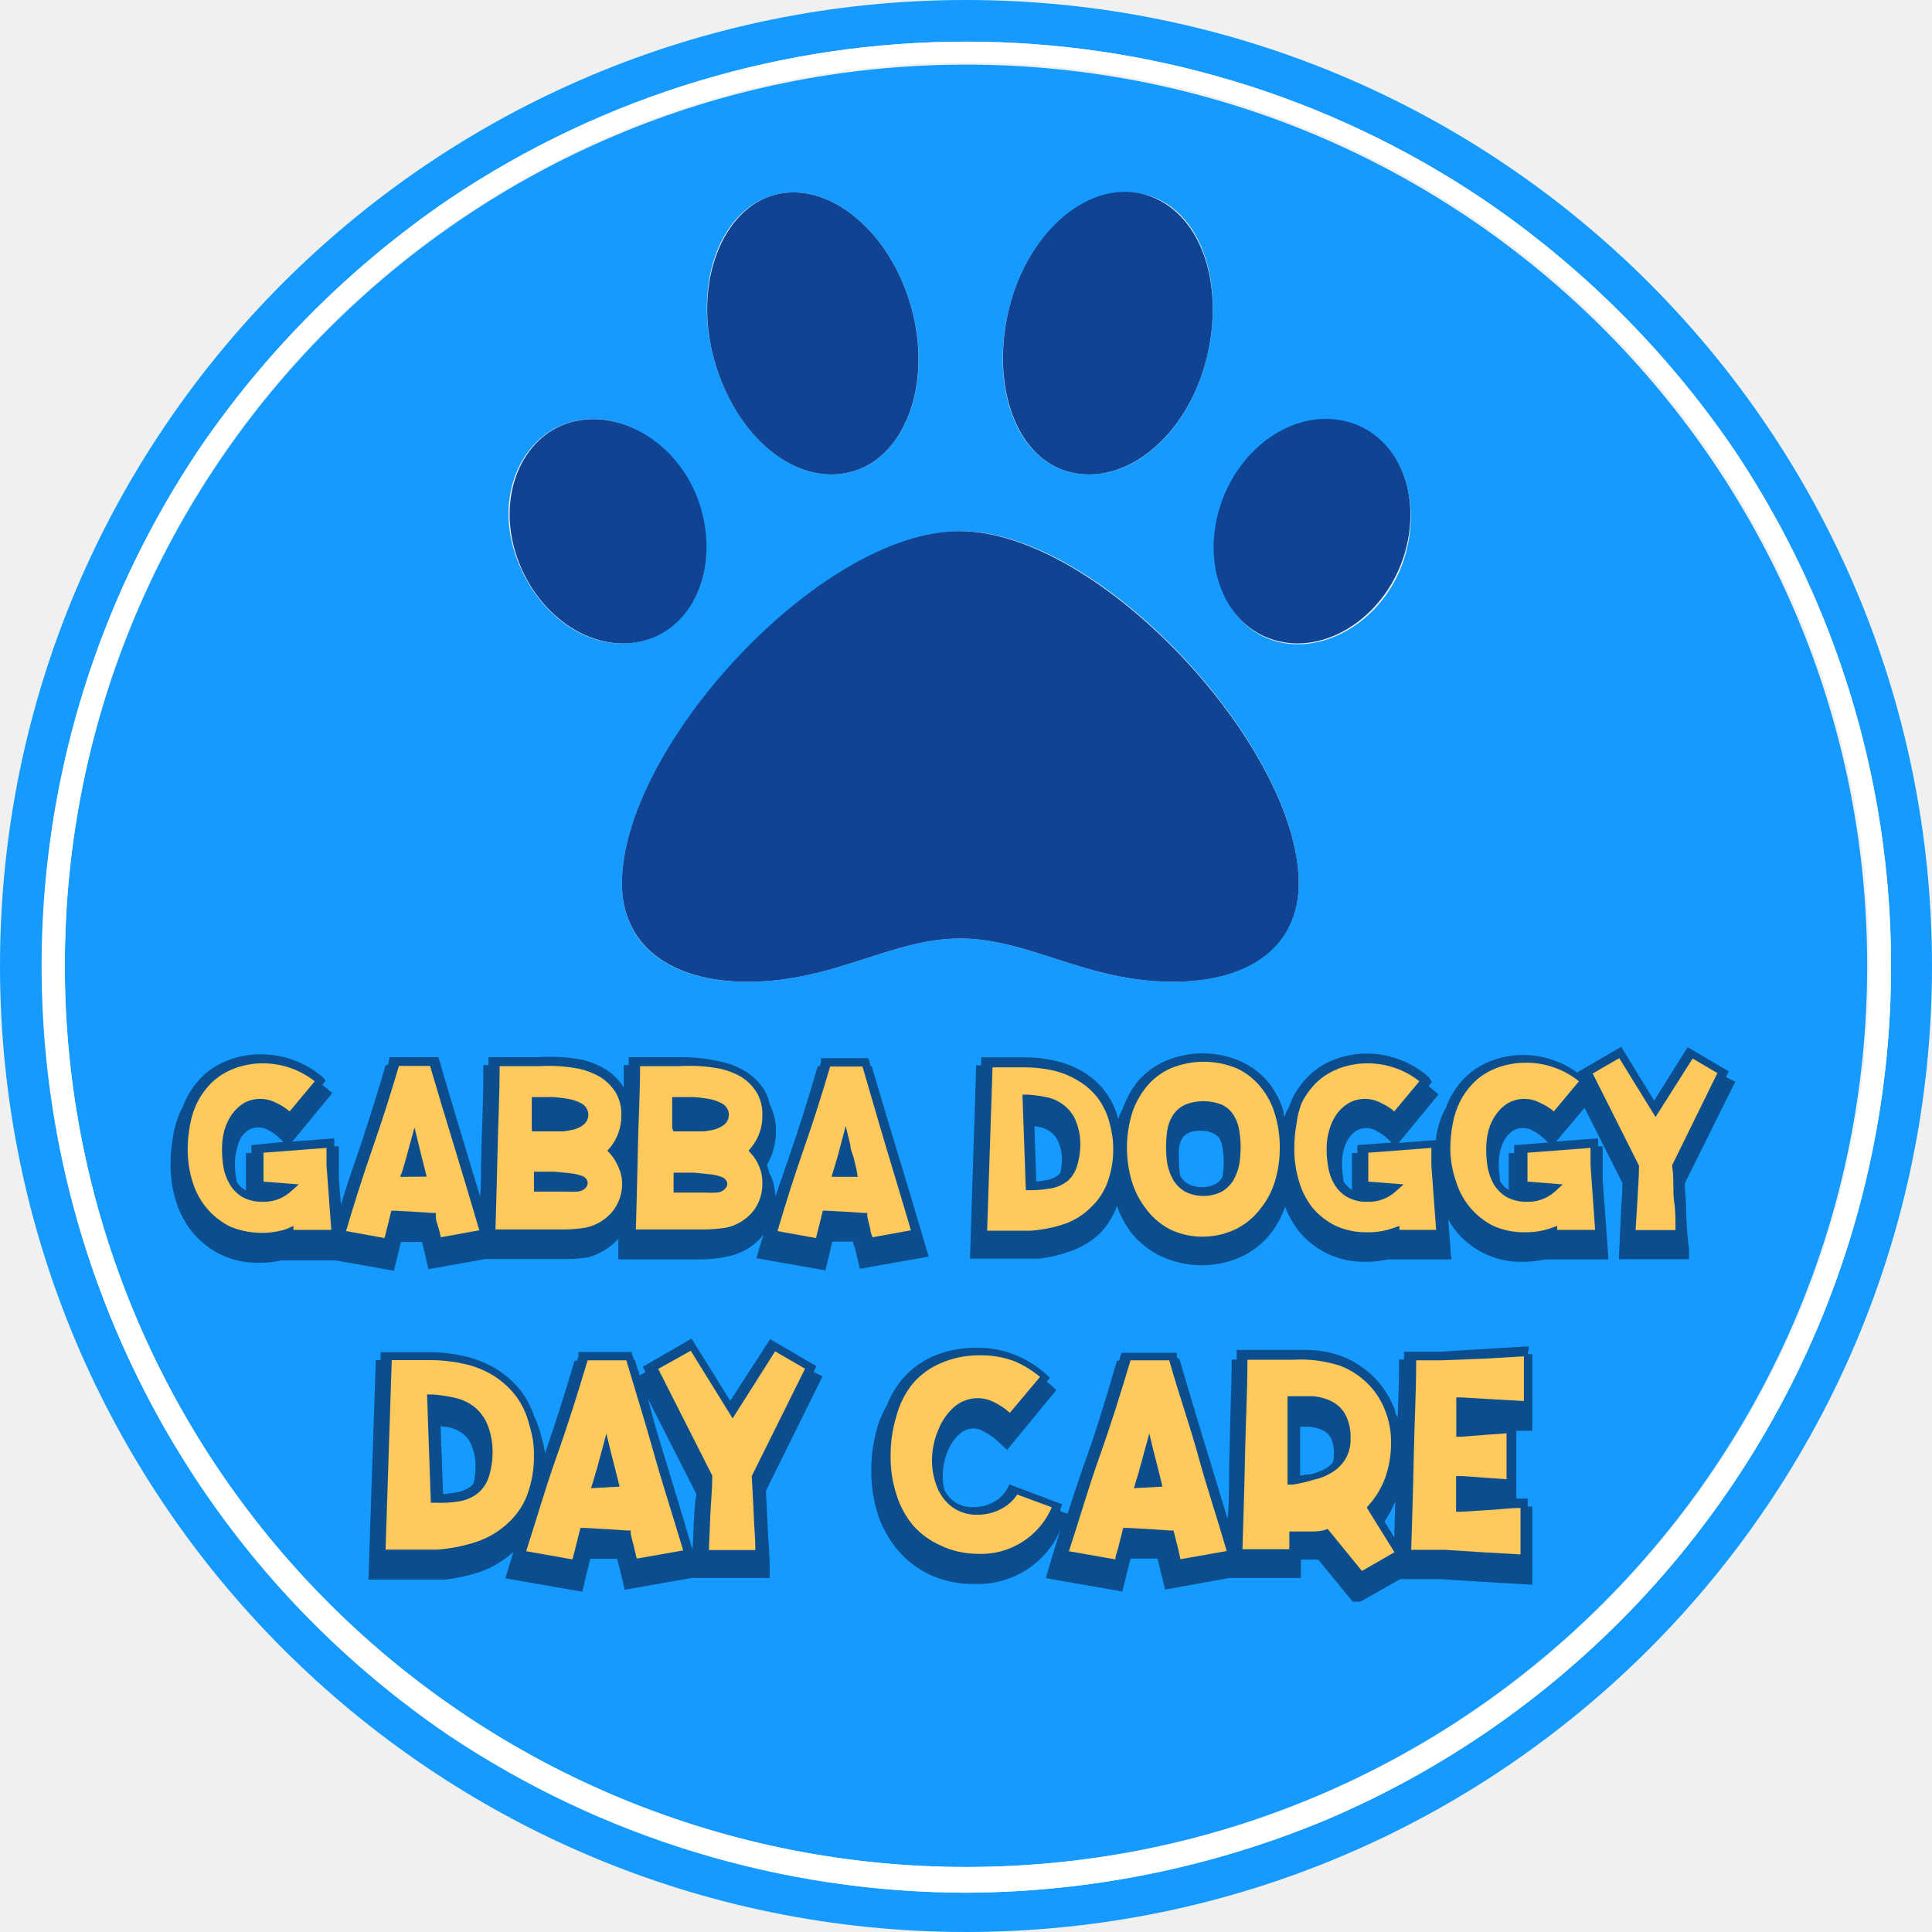
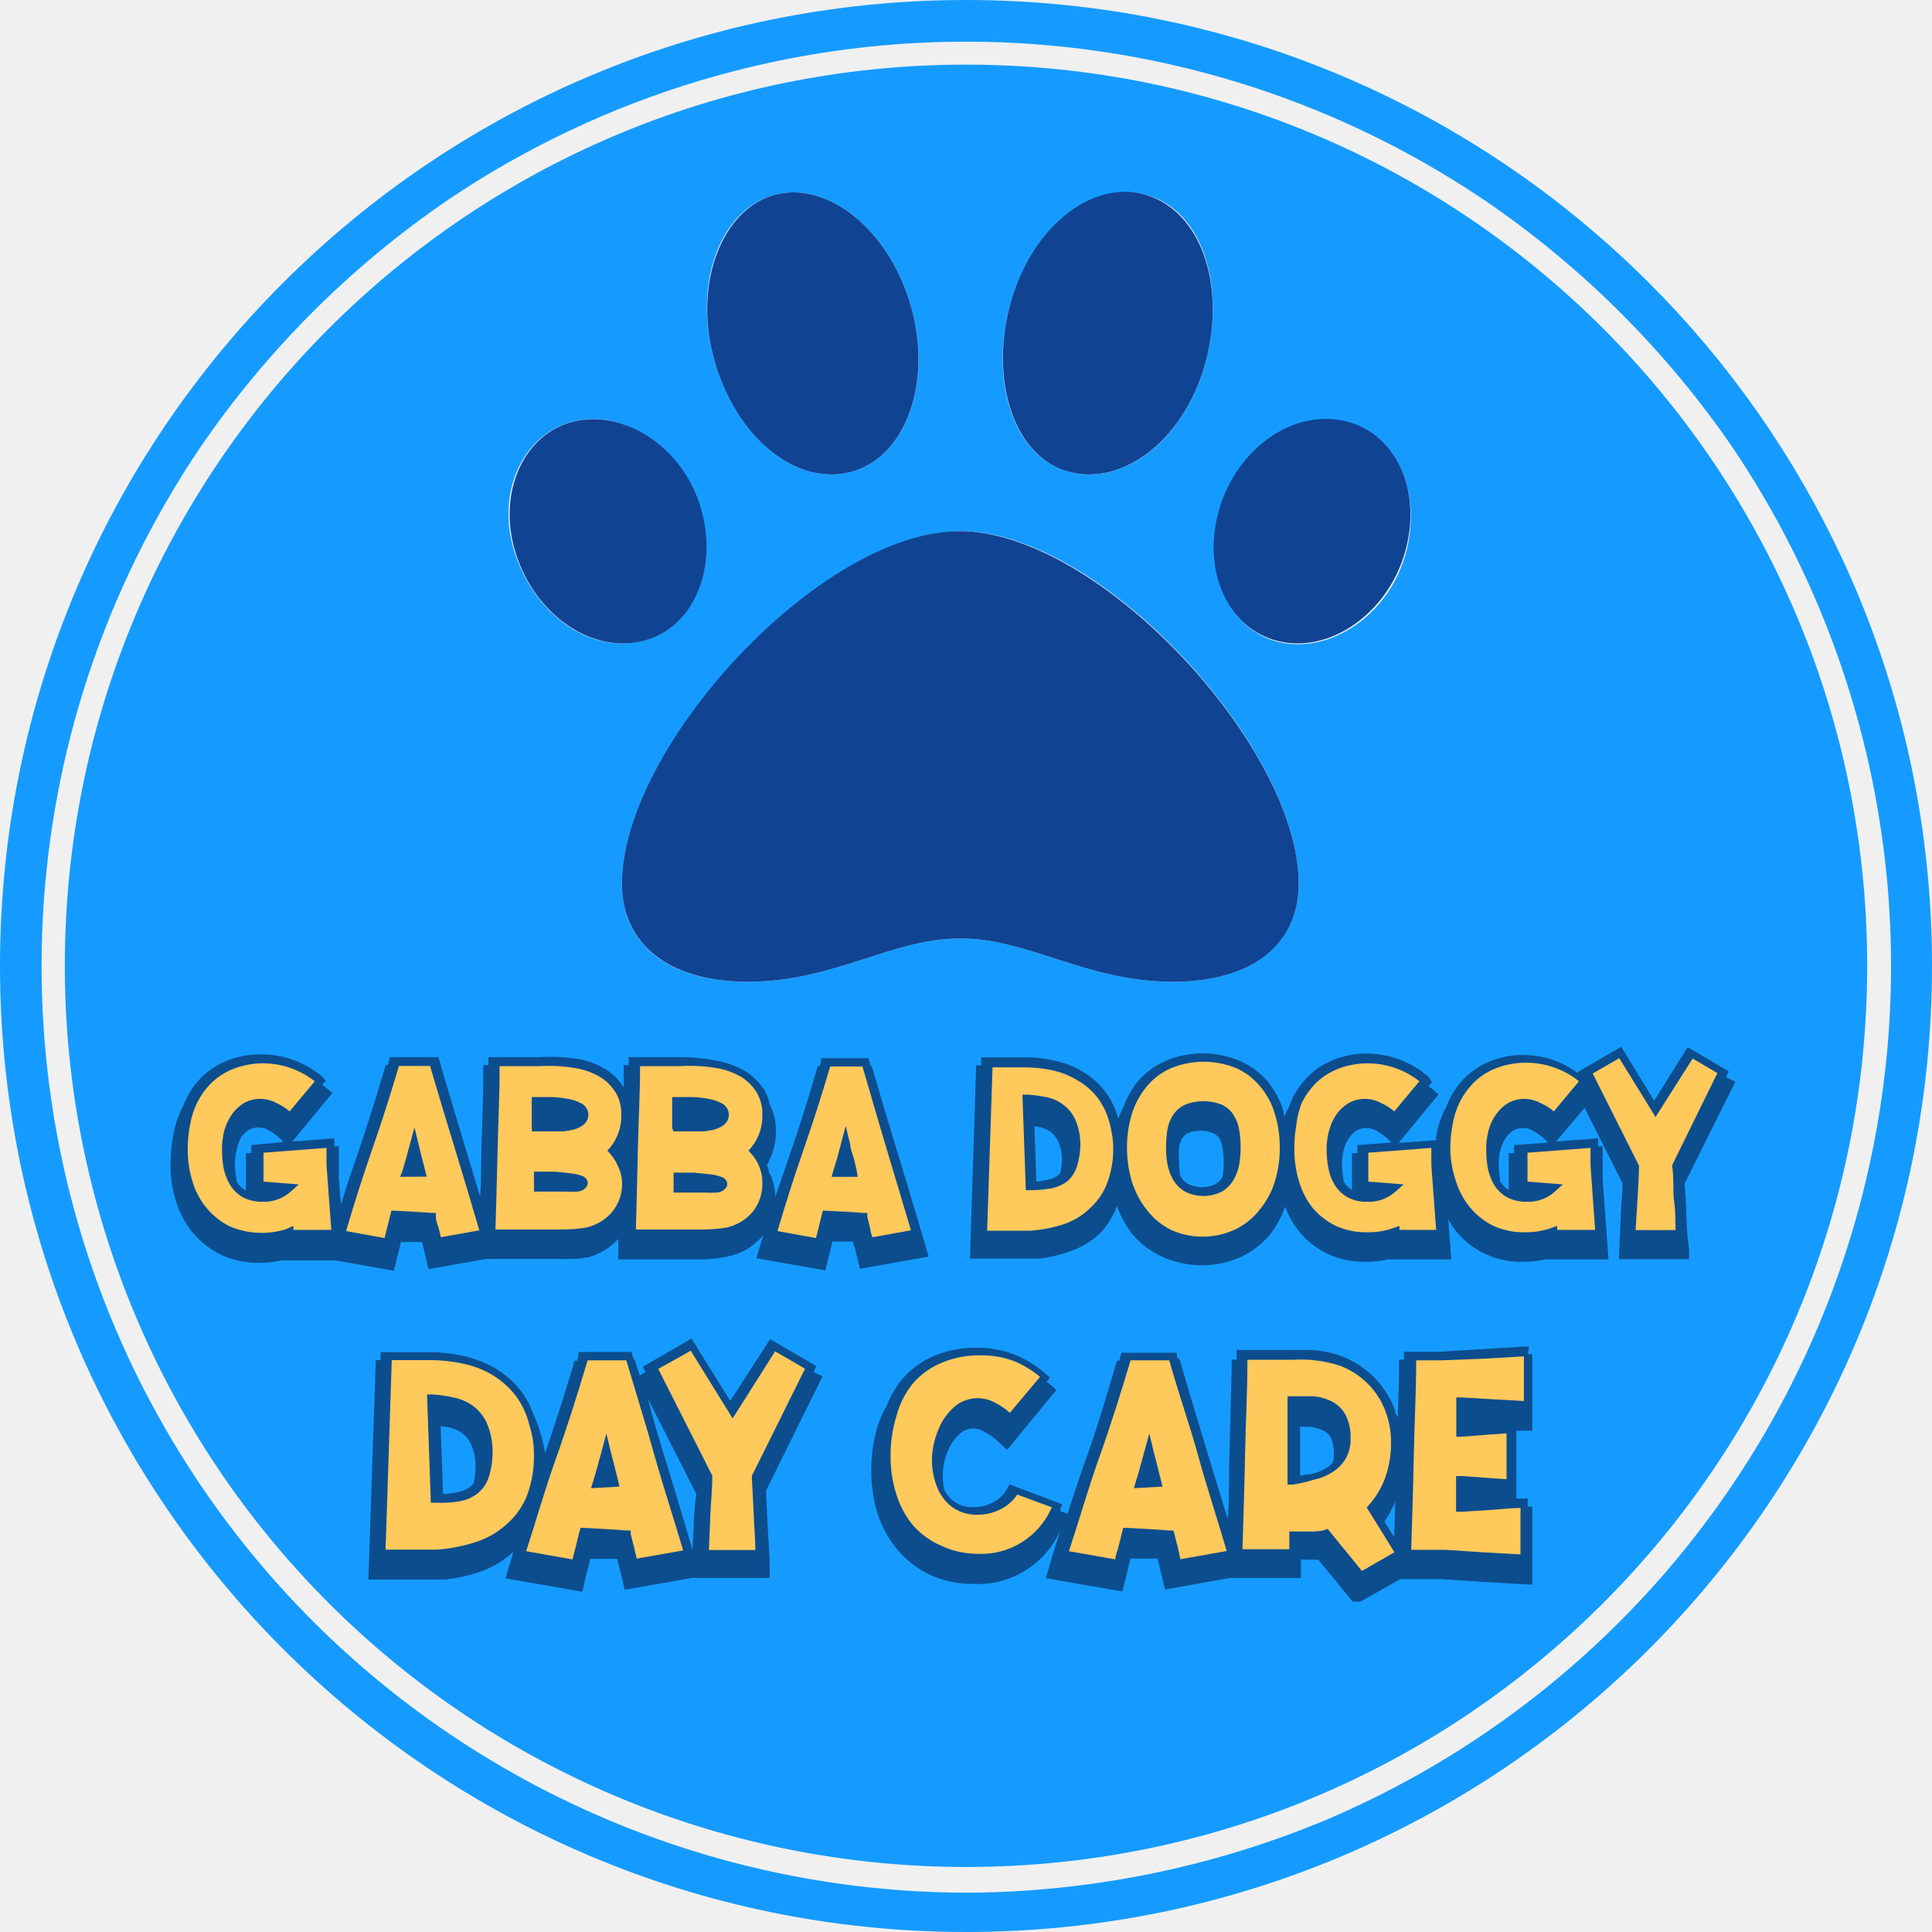
<svg xmlns="http://www.w3.org/2000/svg" width="96.86" height="96.86" viewBox="0 0 96.86 96.86">
  <defs>
-     <style>.cls-1{fill:#159bff;}.cls-2{fill:#fff;}.cls-3{fill:#114393;}.cls-4{fill:none;}.cls-5{fill:#0c4d8e;}.cls-6{fill:#ffc95c;}</style>
+     <style>.cls-1{fill:#159bff;}.cls-2{fill:transparent;}.cls-3{fill:#114393;}.cls-4{fill:none;}.cls-5{fill:#0c4d8e;}.cls-6{fill:#ffc95c;}</style>
  </defs>
  <g id="Layer_2" data-name="Layer 2">
    <g id="Layer_1-2" data-name="Layer 1">
      <path class="cls-1" d="M48.53,93.6A45.18,45.18,0,1,0,3.25,48.43,45.17,45.17,0,0,0,48.53,93.6Zm12.63-68c.89-3.06,3.75-5,6.31-4.44s3.85,3.55,3,6.61-3.75,5-6.31,4.43S60.27,28.6,61.16,25.55ZM50.61,15.39c1-3.85,4-6.32,6.8-5.63s4.05,4.44,3.06,8.29-4,6.31-6.81,5.62S49.62,19.23,50.61,15.39Zm14.5,28.9c0,3.05-2.37,4.93-6.32,4.93-4.34,0-7.2-2.17-10.65-2.17s-6.31,2.17-10.65,2.17c-4,0-6.31-1.88-6.31-4.93,0-6.81,10-17.66,17-17.66S65.11,37.48,65.11,44.29ZM38.87,9.76c2.66-.69,5.72,1.78,6.81,5.63s-.3,7.59-3.06,8.28-5.72-1.77-6.81-5.62S36.11,10.46,38.87,9.76ZM28.81,21.11c2.56-.59,5.42,1.38,6.31,4.44s-.39,6-3,6.6-5.32-1.38-6.31-4.43S26.24,21.7,28.81,21.11Z" />
      <path class="cls-1" d="M48.43,96.86A48.43,48.43,0,1,0,0,48.43,48.45,48.45,0,0,0,48.43,96.86ZM10,22.49A47.56,47.56,0,0,1,22.49,10a46.48,46.48,0,0,1,51.88,0A47.56,47.56,0,0,1,86.9,22.49,46.51,46.51,0,0,1,66.48,91.24a47.35,47.35,0,0,1-18.05,3.65A46.46,46.46,0,0,1,10,22.49Z" />
      <path class="cls-2" d="M22.49,87a46.74,46.74,0,0,0,25.94,7.89,47.35,47.35,0,0,0,18.05-3.65A46.51,46.51,0,0,0,86.9,22.49,47.56,47.56,0,0,0,74.37,10a46.48,46.48,0,0,0-51.88,0A47.56,47.56,0,0,0,10,22.49,46.65,46.65,0,0,0,22.49,87ZM3.25,48.43A45.23,45.23,0,1,1,48.53,93.6,45.17,45.17,0,0,1,3.25,48.43Z" />
      <path class="cls-3" d="M31.18,44.29c0,3.05,2.36,4.93,6.31,4.93,4.34,0,7.2-2.17,10.65-2.17s6.31,2.17,10.65,2.17c4,0,6.32-1.88,6.32-4.93,0-6.81-10-17.66-17-17.66S31.18,37.48,31.18,44.29Z" />
      <path class="cls-3" d="M32.16,32.15c2.57-.59,3.85-3.55,3-6.6s-3.75-5-6.31-4.44-3.95,3.55-3,6.61S29.6,32.75,32.16,32.15Z" />
      <path class="cls-3" d="M42.62,23.67c2.76-.69,4.14-4.44,3.06-8.28s-4.15-6.32-6.81-5.63-4.14,4.44-3.06,8.29S39.86,24.36,42.62,23.67Z" />
      <path class="cls-3" d="M64.12,32.15c2.56.6,5.42-1.38,6.31-4.43s-.39-6-3-6.61-5.42,1.38-6.31,4.44S61.56,31.56,64.12,32.15Z" />
      <path class="cls-3" d="M53.66,23.67c2.77.69,5.82-1.77,6.81-5.62s-.3-7.5-3.06-8.29-5.82,1.78-6.8,5.63S50.9,23,53.66,23.67Z" />
      <path class="cls-4" d="M61.36,56.28a1,1,0,0,0-.39-.35,1.61,1.61,0,0,0-.71-.13,1.63,1.63,0,0,0-.72.13.89.89,0,0,0-.4.34,1.44,1.44,0,0,0-.2.56,4.88,4.88,0,0,0-.06.79,3.91,3.91,0,0,0,.07.76,1.72,1.72,0,0,0,.23.61,1.05,1.05,0,0,0,.41.4,1.55,1.55,0,0,0,1.33,0,1.08,1.08,0,0,0,.41-.41,1.72,1.72,0,0,0,.23-.61,4.56,4.56,0,0,0,.06-.75,4.72,4.72,0,0,0-.06-.77A1.55,1.55,0,0,0,61.36,56.28Z" />
      <path class="cls-4" d="M53.41,58.38a3.76,3.76,0,0,0,.13-1,2.69,2.69,0,0,0-.23-.93,1.38,1.38,0,0,0-.43-.54,1.78,1.78,0,0,0-.64-.28l-.59-.1.13,3.73a4.66,4.66,0,0,0,.7-.08,1.28,1.28,0,0,0,.59-.26A1,1,0,0,0,53.41,58.38Z" />
      <path class="cls-4" d="M20.68,58.56v0h0Z" />
      <path class="cls-4" d="M30.3,73.94l-.06.21h.11A1.46,1.46,0,0,0,30.3,73.94Z" />
      <path class="cls-4" d="M42.3,58.56v0h0Z" />
      <path class="cls-4" d="M24,73.89a4.08,4.08,0,0,0,.15-1.18,3.23,3.23,0,0,0-.26-1.08,1.73,1.73,0,0,0-.52-.63,1.87,1.87,0,0,0-.76-.33c-.23,0-.47-.09-.73-.12L22,74.92a6.42,6.42,0,0,0,.85-.1,1.57,1.57,0,0,0,.72-.3A1.3,1.3,0,0,0,24,73.89Z" />
      <path class="cls-4" d="M66.88,73.07a1.41,1.41,0,0,0,.19-.78,1.9,1.9,0,0,0-.19-1,1.11,1.11,0,0,0-.49-.47,1.93,1.93,0,0,0-.76-.2c-.24,0-.49,0-.75,0,0,.57,0,1.13,0,1.68s0,1.11,0,1.67c.22,0,.43-.06.64-.1a2.57,2.57,0,0,0,.76-.3A1.58,1.58,0,0,0,66.88,73.07Z" />
      <path class="cls-4" d="M28,59.38l-.3,0-.5,0v0l.42,0Z" />
      <path class="cls-4" d="M57.52,73.94l-.06.21h.11C57.55,74.07,57.54,74,57.52,73.94Z" />
      <path class="cls-4" d="M31.42,57.07a2.67,2.67,0,0,1-.36.69,2.84,2.84,0,0,1,.33.56c0-.22,0-.45,0-.68S31.41,57.26,31.42,57.07Z" />
      <path class="cls-4" d="M34.58,55.6h-.49c0,.12,0,.24,0,.35s0,.26,0,.39h.2a5.62,5.62,0,0,0,.81,0,2,2,0,0,0,.43-.07.83.83,0,0,0,.3-.14.14.14,0,0,0,.06-.13s0-.07-.1-.13a1.81,1.81,0,0,0-.51-.16A5.05,5.05,0,0,0,34.58,55.6Z" />
      <path class="cls-4" d="M35,59.38l-.3,0-.49,0v0l.42,0Z" />
      <path class="cls-4" d="M27.54,55.6h-.48c0,.12,0,.24,0,.35s0,.26,0,.39h.19a5.75,5.75,0,0,0,.82,0,1.94,1.94,0,0,0,.42-.07.89.89,0,0,0,.31-.14.16.16,0,0,0,.06-.13s0-.07-.1-.13a1.88,1.88,0,0,0-.52-.16A5.05,5.05,0,0,0,27.54,55.6Z" />
      <path class="cls-5" d="M21.24,58.75c0-.2-.1-.41-.16-.62l-.15-.61-.23-1-.43,1.58q-.07.3-.18.63l-.1.34,1.32-.07Zm-.56-.19v0h0Z" />
      <path class="cls-5" d="M27.26,56.83h.44l.42,0a2.45,2.45,0,0,0,.53-.09,1.38,1.38,0,0,0,.47-.23A.64.64,0,0,0,29,55.41a2.48,2.48,0,0,0-.65-.21,6,6,0,0,0-.8-.1h-1v.25c0,.21,0,.41,0,.61s0,.42,0,.64v.24h.66ZM28.88,56a.16.16,0,0,1-.06.13.89.89,0,0,1-.31.14,1.94,1.94,0,0,1-.42.07,5.75,5.75,0,0,1-.82,0h-.19c0-.13,0-.26,0-.39s0-.23,0-.35h.48a5.05,5.05,0,0,1,.72.09,1.88,1.88,0,0,1,.52.16C28.88,55.91,28.88,56,28.88,56Z" />
      <path class="cls-5" d="M28.82,59.85a.62.62,0,0,0,.47-.22.34.34,0,0,0,.07-.3.46.46,0,0,0-.29-.27,3.05,3.05,0,0,0-.6-.13l-.78-.07c-.28,0-.54,0-.78,0h-.29l0,.28a1.77,1.77,0,0,1,0,.23v.49l.23,0,.66,0c.24,0,.46,0,.68,0A5.15,5.15,0,0,0,28.82,59.85Zm-1.66-.53.5,0,.3,0-.38,0-.42,0Z" />
      <path class="cls-5" d="M35.86,59.85a.62.62,0,0,0,.47-.22.33.33,0,0,0,.06-.3.42.42,0,0,0-.29-.27,2.89,2.89,0,0,0-.6-.13l-.77-.07c-.28,0-.55,0-.79,0h-.28l0,.28c0,.08,0,.15,0,.23v.49l.23,0,.66,0c.23,0,.46,0,.67,0A5.21,5.21,0,0,0,35.86,59.85Zm-1.66-.53.49,0,.3,0-.37,0-.42,0Z" />
      <path class="cls-5" d="M34.3,56.83h.44l.42,0a2.27,2.27,0,0,0,.52-.09,1.34,1.34,0,0,0,.48-.23.63.63,0,0,0,.25-.52.65.65,0,0,0-.36-.57,2.44,2.44,0,0,0-.66-.21,5.86,5.86,0,0,0-.79-.1h-1v.25c0,.21,0,.41,0,.61s0,.42,0,.64v.24h.67ZM35.91,56a.14.14,0,0,1-.06.13.83.83,0,0,1-.3.14,2,2,0,0,1-.43.07,5.62,5.62,0,0,1-.81,0h-.2c0-.13,0-.26,0-.39s0-.23,0-.35h.49a5.05,5.05,0,0,1,.72.09,1.81,1.81,0,0,1,.51.16C35.91,55.91,35.91,56,35.91,56Z" />
      <path class="cls-5" d="M42.71,58.13l-.15-.61-.23-1-.43,1.58-.18.63-.11.34,1.32-.07-.06-.3C42.81,58.55,42.76,58.34,42.71,58.13Zm-.41.43v0h0Z" />
      <path class="cls-5" d="M53.89,58.54A3.85,3.85,0,0,0,54,57.36v0a2.88,2.88,0,0,0-.27-1.12,1.91,1.91,0,0,0-.58-.72,2.32,2.32,0,0,0-.83-.37,6.87,6.87,0,0,0-.94-.13l-.27,0,.16,4.78h.25a6.07,6.07,0,0,0,1-.1,1.81,1.81,0,0,0,.82-.36A1.66,1.66,0,0,0,53.89,58.54Zm-2.11.71-.13-3.73.59.1a1.78,1.78,0,0,1,.64.28,1.38,1.38,0,0,1,.43.54,2.69,2.69,0,0,1,.23.93,3.76,3.76,0,0,1-.13,1,1,1,0,0,1-.34.53,1.28,1.28,0,0,1-.59.26A4.66,4.66,0,0,1,51.78,59.25Z" />
      <path class="cls-5" d="M61.79,56a1.5,1.5,0,0,0-.6-.54,2.52,2.52,0,0,0-1.87,0,1.39,1.39,0,0,0-.6.52,2,2,0,0,0-.28.75,5.94,5.94,0,0,0-.06.87,4.08,4.08,0,0,0,.08.85,2.21,2.21,0,0,0,.29.78,1.67,1.67,0,0,0,.58.57,2.05,2.05,0,0,0,1.85,0,1.61,1.61,0,0,0,.58-.58,2.21,2.21,0,0,0,.29-.78,5.14,5.14,0,0,0,0-1.69A2,2,0,0,0,61.79,56Zm-.23,2.35a1.72,1.72,0,0,1-.23.61,1.08,1.08,0,0,1-.41.41,1.55,1.55,0,0,1-1.33,0,1.05,1.05,0,0,1-.41-.4,1.72,1.72,0,0,1-.23-.61,3.91,3.91,0,0,1-.07-.76,4.88,4.88,0,0,1,.06-.79,1.44,1.44,0,0,1,.2-.56.89.89,0,0,1,.4-.34,1.63,1.63,0,0,1,.72-.13,1.61,1.61,0,0,1,.71.13,1,1,0,0,1,.39.35,1.55,1.55,0,0,1,.2.57,4.72,4.72,0,0,1,.06.77A4.56,4.56,0,0,1,61.56,58.37Z" />
      <path class="cls-5" d="M24.45,74.05a4.58,4.58,0,0,0,.17-1.35v0a3.38,3.38,0,0,0-.31-1.27,2.18,2.18,0,0,0-.67-.82,2.59,2.59,0,0,0-.94-.41A7.21,7.21,0,0,0,21.61,70l-.28,0,.19,5.43h.25A8,8,0,0,0,23,75.32a2.14,2.14,0,0,0,.93-.41A1.89,1.89,0,0,0,24.45,74.05ZM22,74.92l-.15-4.37c.26,0,.5.07.73.12a1.87,1.87,0,0,1,.76.33,1.73,1.73,0,0,1,.52.63,3.23,3.23,0,0,1,.26,1.08A4.08,4.08,0,0,1,24,73.89a1.3,1.3,0,0,1-.4.63,1.57,1.57,0,0,1-.72.3A6.42,6.42,0,0,1,22,74.92Z" />
      <path class="cls-5" d="M30.73,73.61l-.18-.71-.23-1-.25,1c-.07.24-.13.49-.2.72l-.21.73-.11.34L31,74.61l-.07-.29Zm-.43.33a1.46,1.46,0,0,1,.05.2h-.11Z" />
      <path class="cls-5" d="M58,73.61l-.18-.71-.23-1-.25,1c-.07.24-.14.49-.2.72l-.21.73-.11.34,1.43-.08-.07-.29Zm-.43.33c0,.07,0,.13,0,.2h-.11Z" />
      <path class="cls-5" d="M67.3,73.34a1.91,1.91,0,0,0,.27-1,2.55,2.55,0,0,0-.25-1.2,1.8,1.8,0,0,0-.7-.67,2.61,2.61,0,0,0-1-.25c-.33,0-.69,0-1,0h-.26v.26c0,.66,0,1.31,0,1.94s0,1.29,0,2v.27l.26,0a7.55,7.55,0,0,0,1-.15,2.8,2.8,0,0,0,.91-.36A2,2,0,0,0,67.3,73.34ZM65,74c0-.56,0-1.12,0-1.67s0-1.11,0-1.68c.26,0,.51,0,.75,0a1.93,1.93,0,0,1,.76.2,1.11,1.11,0,0,1,.49.47,1.9,1.9,0,0,1,.19,1,1.41,1.41,0,0,1-.19.78,1.58,1.58,0,0,1-.52.51,2.57,2.57,0,0,1-.76.3C65.39,73.92,65.18,74,65,74Z" />
      <path class="cls-5" d="M46.41,62.5c-.44-1.49-.87-2.94-1.3-4.35s-.87-2.86-1.3-4.34l-.11-.36h-.05l-.06-.22-.05-.18H41.16l0,.18-.06.22H41l-.11.36c-.43,1.48-.89,2.93-1.38,4.33L38.87,60a2.81,2.81,0,0,0-.2-1,2,2,0,0,0-.11-.2,1.4,1.4,0,0,0-.1-.35s0,0,0-.06a3.34,3.34,0,0,0,.44-1.7,2.77,2.77,0,0,0-.31-1.32,2.27,2.27,0,0,0-.28-.74,3,3,0,0,0-.92-.91,4.06,4.06,0,0,0-1.23-.49A9,9,0,0,0,34.07,53l-.73,0H31.52v.24a.81.81,0,0,0,0,.16h-.25v.48c0,.21,0,.42,0,.63a3,3,0,0,0-.9-.9,4.17,4.17,0,0,0-1.23-.49A9,9,0,0,0,27,53l-.72,0H24.49v.4h-.26v.48c0,1.46-.08,2.91-.11,4.35,0,.59,0,1.18-.05,1.76l-.57-1.89c-.43-1.41-.86-2.86-1.3-4.34l-.1-.36h0c0-.08-.05-.15-.07-.22l-.05-.18H19.54l-.05.18c0,.07,0,.14-.07.22h-.09l-.1.36c-.44,1.48-.9,2.93-1.38,4.33-.27.76-.52,1.53-.76,2.3l-.1-1.3V57.47l-.23,0v-.4l-2.1.16,2-2.43-.38-.32a.6.6,0,0,0-.13-.09l.18-.21L16.18,54A4.73,4.73,0,0,0,13,52.86a4,4,0,0,0-.91.1,4.54,4.54,0,0,0-.88.29,3.8,3.8,0,0,0-1.14.79,4.3,4.3,0,0,0-.74,1.06,3,3,0,0,0-.17.41l-.08.13A5.16,5.16,0,0,0,8.67,57a7.87,7.87,0,0,0-.12,1.38,6,6,0,0,0,.28,1.87,4.66,4.66,0,0,0,.86,1.58,4.28,4.28,0,0,0,1.4,1.08,4.35,4.35,0,0,0,1.91.4,5,5,0,0,0,1.11-.12h2.71l2.93.52.35-1.44.5,0,.56,0,.06.27q.09.31.15.63l.11.46,2.87-.51H27l1.17,0a7.1,7.1,0,0,0,1.3-.08A3.18,3.18,0,0,0,31,62.11c0,.17,0,.34,0,.52v.51h3l1.17,0A6.94,6.94,0,0,0,36.45,63,3.08,3.08,0,0,0,38.2,62l.08-.1c-.07.22-.14.43-.2.64l-.16.54,3.46.61.35-1.44.5,0,.55,0c0,.09,0,.18.07.27l.15.63.11.46L46.56,63ZM12.6,57.41v.4l-.27,0v1.85l-.05,0a1.21,1.21,0,0,1-.43-.44s0-.07,0-.11a4.11,4.11,0,0,1-.07-.78,2.48,2.48,0,0,1,.1-.73A1.87,1.87,0,0,1,12.1,57a1.43,1.43,0,0,1,.38-.36,1,1,0,0,1,.94,0,2.58,2.58,0,0,1,.64.46l.16.15Z" />
      <path class="cls-5" d="M84.54,60.92c0-.52-.05-1.05-.08-1.58L87,54.23,86.53,54l.14-.29-2.06-1.21-1.68,2.68-1.65-2.7-2.17,1.26,0,.06a4.67,4.67,0,0,0-2.78-.91,4,4,0,0,0-.91.1,4.63,4.63,0,0,0-.89.29,3.88,3.88,0,0,0-1.13.79,4.3,4.3,0,0,0-.74,1.06,3,3,0,0,0-.17.41,1.48,1.48,0,0,0-.08.13A4.8,4.8,0,0,0,72,57s0,.1,0,.16l-1.88.14,2-2.43-.37-.32-.13-.09.17-.21L71.63,54a4.71,4.71,0,0,0-3.16-1.18,4,4,0,0,0-.91.1,4.54,4.54,0,0,0-.88.29,3.63,3.63,0,0,0-1.13.79,4.09,4.09,0,0,0-.75,1.06c-.06.13-.12.27-.17.41s0,.08-.07.13a2.54,2.54,0,0,0-.16.38.61.61,0,0,1-.05-.12s0-.09,0-.14a4.34,4.34,0,0,0-.82-1.53,3.93,3.93,0,0,0-1.37-1,4.77,4.77,0,0,0-3.73,0,3.93,3.93,0,0,0-1.37,1,4.68,4.68,0,0,0-.74,1.31,6.65,6.65,0,0,0-.27.61l0-.06a3.81,3.81,0,0,0-1.78-2.33,4.52,4.52,0,0,0-1.38-.54,6.44,6.44,0,0,0-1.52-.17H49.19v.4h-.25l-.31,9.69h3l.5,0v0a7.15,7.15,0,0,0,1.45-.34,4.21,4.21,0,0,0,1.55-.91A4,4,0,0,0,56,60.46a4.85,4.85,0,0,0,.76,1.4A4.27,4.27,0,0,0,58.25,63a4.82,4.82,0,0,0,4,0,4.18,4.18,0,0,0,1.45-1.15,4.74,4.74,0,0,0,.73-1.35,4.73,4.73,0,0,0,.73,1.28,4.28,4.28,0,0,0,1.4,1.08,4.35,4.35,0,0,0,1.91.4,4.84,4.84,0,0,0,1.11-.12h3.18l-.15-2a5.5,5.5,0,0,0,.43.64,4.2,4.2,0,0,0,3.32,1.48,5,5,0,0,0,1.11-.12h3.17l-.29-4V57.47l-.23,0v-.4l-2.1.16,1.42-1.69,1.9,3.77c0,.53-.06,1.06-.08,1.59l-.1,2.23h3.52l0-.53C84.59,62.06,84.57,61.49,84.54,60.92ZM68.05,57.41v.4l-.27,0v1.85l0,0a1.39,1.39,0,0,1-.43-.44s0-.07,0-.11a4.11,4.11,0,0,1-.07-.78,2.86,2.86,0,0,1,.1-.73,1.67,1.67,0,0,1,.27-.57,1.19,1.19,0,0,1,.38-.36,1,1,0,0,1,.93,0,2.62,2.62,0,0,1,.65.46l.15.15Zm-6.92-.35a1.43,1.43,0,0,1,.16.48,4.23,4.23,0,0,1,.06.73,4.17,4.17,0,0,1-.06.71,1.6,1.6,0,0,1-.19.52,1,1,0,0,1-.32.33,1.38,1.38,0,0,1-1.09,0,1.08,1.08,0,0,1-.32-.32,1.67,1.67,0,0,1-.2-.53,4.25,4.25,0,0,1-.06-.71,5.78,5.78,0,0,1,0-.75,1.31,1.31,0,0,1,.17-.47.75.75,0,0,1,.3-.25,1.4,1.4,0,0,1,.6-.11,1.33,1.33,0,0,1,.6.11A.77.77,0,0,1,61.13,57.06Zm-9-.55a1.46,1.46,0,0,1,.55.24,1.26,1.26,0,0,1,.36.45,2.34,2.34,0,0,1,.2.83,3.1,3.1,0,0,1-.12.92.91.91,0,0,1-.25.42,1.15,1.15,0,0,1-.49.2c-.13,0-.26,0-.41.06l-.11-3.17Zm23.78.9v.4l-.27,0v1.85l0,0a1.32,1.32,0,0,1-.44-.44s0-.07,0-.11a5.12,5.12,0,0,1-.06-.78,2.48,2.48,0,0,1,.1-.73,1.87,1.87,0,0,1,.26-.57,1.43,1.43,0,0,1,.38-.36,1,1,0,0,1,.94,0,2.78,2.78,0,0,1,.64.46l.15.15Z" />
      <path class="cls-5" d="M40.79,68.78l.14-.29-2.32-1.35-2,3.09-1.94-3.12-2.44,1.41.13.27-.3.17c0-.14-.09-.28-.13-.42l-.1-.36h-.05c0-.08-.05-.15-.07-.22l-.05-.18H29L29,68a1.42,1.42,0,0,0-.07.22H28.8l-.1.36c-.43,1.45-.9,2.89-1.38,4.3v-.08a7,7,0,0,0-.19-.82,5.56,5.56,0,0,0-.36-1,4.39,4.39,0,0,0-.67-1.27,4.79,4.79,0,0,0-1.27-1.11,5.61,5.61,0,0,0-1.6-.62,7.89,7.89,0,0,0-1.75-.19h-2.4l0,.4h-.24l-.37,11h3.38l.5,0v0a9.05,9.05,0,0,0,1.74-.39,5,5,0,0,0,1.65-1l-.24.79-.16.54,3.85.67.11-.45c.06-.28.13-.55.2-.81l.09-.39.65,0,.7,0,.09.36c.07.24.12.48.18.73l.11.46,3.36-.59v0h3.91l0-.53c0-.66-.07-1.31-.1-2l-.09-1.84L41.24,69ZM22.51,71.56a1.73,1.73,0,0,1,.66.29,1.49,1.49,0,0,1,.44.54,2.66,2.66,0,0,1,.23,1,3.52,3.52,0,0,1-.13,1.09,1,1,0,0,1-.32.51,1.37,1.37,0,0,1-.6.26l-.56.07-.14-3.82ZM34.77,76.7l-.05,1c-.41-1.4-.83-2.79-1.24-4.13-.35-1.12-.7-2.28-1-3.45l2.43,4.78C34.82,75.47,34.79,76.09,34.77,76.7Z" />
      <path class="cls-5" d="M76.66,67.51H76.4l-2.13.13-2.12.13H70.39V68s0,.11,0,.16h-.25v.48c0,.86-.05,1.71-.07,2.56,0,0,0-.1,0-.15a1.08,1.08,0,0,0-.11-.18c0-.13-.06-.25-.1-.37a4.66,4.66,0,0,0-1-1.48,4.83,4.83,0,0,0-1.52-1,5.08,5.08,0,0,0-1.89-.34h-.63l-.64,0H62V68s0,.11,0,.16h-.25v.48c-.05,1.68-.09,3.35-.13,5,0,.84,0,1.68-.07,2.52-.27-.9-.54-1.78-.81-2.66-.49-1.61-1-3.28-1.5-5l-.11-.36h0C59,68.1,59,68,59,68l0-.18H56.23l-.06.18-.06.22H56l-.11.36c-.49,1.69-1,3.37-1.6,5-.26.76-.52,1.53-.77,2.31l-.36-.13,0-.1.1-.24-2.65-1-.11.2a1.59,1.59,0,0,1-.68.68,2,2,0,0,1-1,.26,1.54,1.54,0,0,1-1.06-.34,1.68,1.68,0,0,1-.41-.51,2.83,2.83,0,0,1-.08-.88,3.11,3.11,0,0,1,.26-1.11,2.32,2.32,0,0,1,.57-.82,1,1,0,0,1,1.24-.12,3.17,3.17,0,0,1,.76.55l.39.36,2.47-3-.35-.32-.14-.1.17-.2-.18-.16a5.44,5.44,0,0,0-1.6-1,5.14,5.14,0,0,0-1.87-.34,5.4,5.4,0,0,0-2.2.42,4.35,4.35,0,0,0-1.58,1.18,4.7,4.7,0,0,0-.74,1.27,5.33,5.33,0,0,0-.47,1.06,7.67,7.67,0,0,0-.32,2.24,7.17,7.17,0,0,0,.32,2.15,5.31,5.31,0,0,0,1,1.81,4.74,4.74,0,0,0,1.62,1.25,5.1,5.1,0,0,0,2.19.46,4.52,4.52,0,0,0,4.36-2.71c-.2.62-.4,1.25-.58,1.88l-.16.54,3.84.67.11-.45c.07-.28.14-.55.2-.81l.1-.39.65,0,.7,0,.09.36.18.73.11.46,3.25-.58h3.56l0-.52c0-.14,0-.27,0-.4h.32l.55,0,1.58,1.93.16.18h.37l2-1.13h2.06l2,.13,2.56.15V75.53l-.23,0v-.4l-.27,0-.3,0v-3.4h-.23v0l.5,0,.53,0V67.89h-.23ZM69.9,77.07l-.49-.79a5.73,5.73,0,0,0,.54-1C69.93,75.89,69.92,76.48,69.9,77.07Zm-4.72-2.72c0-.47,0-.94,0-1.39s0-.95,0-1.43l.47,0a2.18,2.18,0,0,1,.68.18.89.89,0,0,1,.39.38,1.66,1.66,0,0,1,.15.82,1.17,1.17,0,0,1-.15.64,1.29,1.29,0,0,1-.44.43,2.15,2.15,0,0,1-.68.27Z" />
      <path class="cls-6" d="M14.71,61.46l0,.2h1.9l-.24-3.24v-.87l-3.16.24v1.45l1.77.14-.44.39a2,2,0,0,1-1.41.48,2,2,0,0,1-1-.25,1.81,1.81,0,0,1-.62-.64,2.61,2.61,0,0,1-.31-.85,5.58,5.58,0,0,1-.07-.91,3.61,3.61,0,0,1,.12-.94,2.82,2.82,0,0,1,.38-.8,2.12,2.12,0,0,1,.6-.56,1.7,1.7,0,0,1,1.63,0,2.77,2.77,0,0,1,.66.42l1.26-1.51a4.2,4.2,0,0,0-2.64-.9,3.72,3.72,0,0,0-.81.09,3.55,3.55,0,0,0-.78.25,3.33,3.33,0,0,0-1,.69,3.75,3.75,0,0,0-.66.93,4.13,4.13,0,0,0-.36,1.11,6.54,6.54,0,0,0-.12,1.25,5.47,5.47,0,0,0,.25,1.64,3.75,3.75,0,0,0,.72,1.32,3.65,3.65,0,0,0,1.15.9,4.13,4.13,0,0,0,2.8.14Z" />
      <path class="cls-6" d="M17.35,61.72l1.93.35.12-.48.22-.89.21,0,.92.05.92.06h.18l0,.18c0,.21.09.41.15.62s.07.28.1.42l1.93-.35c-.41-1.39-.81-2.75-1.22-4.08s-.83-2.74-1.25-4.16H20c-.42,1.43-.87,2.83-1.34,4.18S17.75,60.36,17.35,61.72Zm2.82-3,.18-.62.43-1.58.23.95.15.61c.05.21.11.41.16.62l.07.29L20.06,59Z" />
      <path class="cls-6" d="M29.35,61.55a2.41,2.41,0,0,0,1.34-.79,2.22,2.22,0,0,0,.5-1.47A2,2,0,0,0,31,58.5a2.53,2.53,0,0,0-.4-.65l-.15-.16.14-.16a2.5,2.5,0,0,0,.56-1.63,2.1,2.1,0,0,0-.29-1.14,2.5,2.5,0,0,0-.76-.76,3.68,3.68,0,0,0-1.08-.42,8,8,0,0,0-1.95-.13l-.72,0H25.05c0,1.37-.07,2.74-.1,4.1s-.07,2.72-.11,4.09l3.35,0A7.45,7.45,0,0,0,29.35,61.55Zm-2.69-5c0-.21,0-.42,0-.63s0-.4,0-.61V55h.26l.76,0a5.94,5.94,0,0,1,.79.09,2.13,2.13,0,0,1,.66.22.64.64,0,0,1,.11,1.09,1.34,1.34,0,0,1-.48.23,4.34,4.34,0,0,1-.52.09l-.42,0H26.67ZM27,59.74l-.23,0v-.49c0-.08,0-.15,0-.23l0-.28H27l.79,0,.78.08a2.47,2.47,0,0,1,.6.13.42.42,0,0,1,.28.27.33.33,0,0,1-.06.3.62.62,0,0,1-.47.22,5.15,5.15,0,0,1-.59,0l-.68,0Z" />
      <path class="cls-6" d="M36.39,61.55a2.41,2.41,0,0,0,1.34-.79,2.21,2.21,0,0,0,.49-1.47,2,2,0,0,0-.15-.79,2.08,2.08,0,0,0-.4-.65l-.14-.16.13-.16a2.45,2.45,0,0,0,.56-1.63,2.1,2.1,0,0,0-.29-1.14,2.47,2.47,0,0,0-.75-.76,3.68,3.68,0,0,0-1.08-.42,8,8,0,0,0-2-.13l-.72,0H32.09c0,1.37-.08,2.74-.11,4.1s-.06,2.72-.1,4.09l3.35,0A7.45,7.45,0,0,0,36.39,61.55Zm-2.69-5c0-.21,0-.42,0-.63s0-.4,0-.61V55h.26l.77,0a6.14,6.14,0,0,1,.79.09,2.06,2.06,0,0,1,.65.22.64.64,0,0,1,.37.57.65.65,0,0,1-.25.52,1.53,1.53,0,0,1-.48.23,4.71,4.71,0,0,1-.52.09l-.43,0h-1.1Zm.3,3.24-.23,0v-.49a1.77,1.77,0,0,0,0-.23l0-.28H34l.79,0,.77.08a2.36,2.36,0,0,1,.6.13.44.44,0,0,1,.29.27.31.31,0,0,1-.07.3.62.62,0,0,1-.47.22,4.91,4.91,0,0,1-.59,0l-.67,0Z" />
      <path class="cls-6" d="M43.24,53.47H41.62c-.42,1.43-.87,2.83-1.34,4.18s-.9,2.71-1.3,4.07l1.93.35.12-.48.22-.89.2,0,.93.05.91.06h.19l0,.18.15.62c0,.14.07.28.11.42l1.93-.35c-.41-1.39-.82-2.75-1.22-4.08S43.66,54.89,43.24,53.47ZM41.69,59l.1-.35c.07-.21.13-.42.19-.62l.42-1.58.23.95c0,.21.1.41.16.61l.15.62L43,59Z" />
      <path class="cls-6" d="M54.68,60.54a3.23,3.23,0,0,0,.83-1.23,4.75,4.75,0,0,0,.3-1.79,3.49,3.49,0,0,0-.06-.65,5.27,5.27,0,0,0-.14-.64A3.58,3.58,0,0,0,55,55a3.46,3.46,0,0,0-1-.85,4.12,4.12,0,0,0-1.24-.49,6.55,6.55,0,0,0-1.41-.15H49.76l-.27,8.19,2.19,0a6.8,6.8,0,0,0,1.72-.35A3.47,3.47,0,0,0,54.68,60.54Zm-3-.87h-.25l-.17-4.79.28,0a6.87,6.87,0,0,1,.94.13,2,2,0,0,1,.82.37,1.89,1.89,0,0,1,.59.71,3.13,3.13,0,0,1,.27,1.13v0A3.78,3.78,0,0,1,54,58.45a1.6,1.6,0,0,1-.49.77,1.92,1.92,0,0,1-.82.36A6.14,6.14,0,0,1,51.63,59.67Z" />
      <path class="cls-6" d="M63.91,59.25a5.66,5.66,0,0,0,.25-1.71,5.57,5.57,0,0,0-.25-1.71,3.72,3.72,0,0,0-.73-1.36A3.35,3.35,0,0,0,62,53.56a4.32,4.32,0,0,0-3.31,0,3.3,3.3,0,0,0-1.2.91,4.06,4.06,0,0,0-.74,1.36,5.84,5.84,0,0,0-.25,1.71,5.94,5.94,0,0,0,.25,1.71,4.36,4.36,0,0,0,.74,1.4,3.49,3.49,0,0,0,1.2,1,3.74,3.74,0,0,0,1.65.35A3.83,3.83,0,0,0,62,61.6a3.46,3.46,0,0,0,1.19-1A4,4,0,0,0,63.91,59.25Zm-1.78-.87a2.61,2.61,0,0,1-.29.78,1.69,1.69,0,0,1-.58.58,2.05,2.05,0,0,1-1.85,0,1.72,1.72,0,0,1-.59-.58,2.58,2.58,0,0,1-.29-.78,4.68,4.68,0,0,1-.07-.84,5.94,5.94,0,0,1,.06-.87,1.92,1.92,0,0,1,.28-.75,1.41,1.41,0,0,1,.6-.53,2.47,2.47,0,0,1,1.87,0,1.35,1.35,0,0,1,.59.54,1.87,1.87,0,0,1,.27.75,4.57,4.57,0,0,1,.07.85A5.83,5.83,0,0,1,62.13,58.38Z" />
      <path class="cls-6" d="M65.81,60.56a3.58,3.58,0,0,0,1.16.9,3.71,3.71,0,0,0,1.58.32,3.76,3.76,0,0,0,1.21-.18l.4-.14,0,.2H72l-.24-3.24v-.87l-3.16.24v1.45l1.77.14-.44.39a2,2,0,0,1-1.41.48,1.9,1.9,0,0,1-1-.25,1.76,1.76,0,0,1-.63-.64,2.39,2.39,0,0,1-.3-.85,4.67,4.67,0,0,1-.08-.91,3.24,3.24,0,0,1,.13-.94,2.56,2.56,0,0,1,.37-.8,2,2,0,0,1,.61-.56,1.68,1.68,0,0,1,1.62,0,2.59,2.59,0,0,1,.66.42l1.26-1.51a4.18,4.18,0,0,0-2.64-.9,3.72,3.72,0,0,0-.81.09,3.55,3.55,0,0,0-.78.25,3.33,3.33,0,0,0-1,.69,4,4,0,0,0-.66.93A4.13,4.13,0,0,0,65,56.35a6.53,6.53,0,0,0-.11,1.25,5.47,5.47,0,0,0,.24,1.64A3.92,3.92,0,0,0,65.81,60.56Z" />
      <path class="cls-6" d="M76.44,53.28a3.72,3.72,0,0,0-.81.09,3.55,3.55,0,0,0-.78.25,3.2,3.2,0,0,0-1,.69,3.75,3.75,0,0,0-.66.93,4.13,4.13,0,0,0-.36,1.11,6.54,6.54,0,0,0-.12,1.25A5.17,5.17,0,0,0,73,59.24a3.75,3.75,0,0,0,.72,1.32,3.65,3.65,0,0,0,1.15.9,3.76,3.76,0,0,0,1.59.32,3.84,3.84,0,0,0,1.21-.18l.4-.14,0,.2h1.9l-.23-3.24v-.87l-3.16.24v1.45l1.77.14-.43.39a2,2,0,0,1-1.41.48,2,2,0,0,1-1-.25,1.93,1.93,0,0,1-.63-.64,2.85,2.85,0,0,1-.3-.85,5.58,5.58,0,0,1-.07-.91,3.61,3.61,0,0,1,.12-.94,2.57,2.57,0,0,1,.38-.8,2,2,0,0,1,.6-.56,1.68,1.68,0,0,1,1.62,0,2.63,2.63,0,0,1,.67.42l1.26-1.51A4.2,4.2,0,0,0,76.44,53.28Z" />
      <path class="cls-6" d="M81.18,53.05l-1.33.77,2.32,4.62v.07c0,.57-.06,1.14-.08,1.71L82,61.67H84c0-.48,0-1-.07-1.45s0-1.13-.09-1.7v-.07l0-.05,2.26-4.6-1.24-.73L83,56Z" />
      <path class="cls-6" d="M25.42,76.4a3.7,3.7,0,0,0,1-1.42,5.57,5.57,0,0,0,.35-2.07,4.68,4.68,0,0,0-.06-.76,6.14,6.14,0,0,0-.18-.74,3.92,3.92,0,0,0-.71-1.48,4.31,4.31,0,0,0-1.14-1,4.7,4.7,0,0,0-1.45-.56,7.52,7.52,0,0,0-1.65-.18H19.64l-.31,9.5,2.58,0a8.14,8.14,0,0,0,2-.4A4.22,4.22,0,0,0,25.42,76.4Zm-3.57-1.06H21.6l-.19-5.43.28,0a7.19,7.19,0,0,1,1.08.16,2.49,2.49,0,0,1,.94.41,2.24,2.24,0,0,1,.67.81,3.49,3.49,0,0,1,.31,1.28v0A4.16,4.16,0,0,1,24.52,74a1.77,1.77,0,0,1-.56.86,2.06,2.06,0,0,1-.94.41A5.89,5.89,0,0,1,21.85,75.34Z" />
      <path class="cls-6" d="M31.4,68.2H29.46c-.49,1.64-1,3.27-1.56,4.84s-1,3.12-1.52,4.73l2.32.41.15-.58.25-1h.2l1.07.06,1.06.07h.19l0,.18.18.71.12.52,2.33-.41c-.48-1.63-1-3.2-1.43-4.74S31.89,69.85,31.4,68.2Zm-1.77,6.41.11-.35.21-.72c.06-.24.13-.48.2-.73l.25-.94.23.95.18.7.18.72.07.29Z" />
      <path class="cls-6" d="M35.71,74c0,.65-.07,1.31-.1,2l-.07,1.71h2.33c0-.57-.06-1.14-.08-1.71s-.07-1.3-.1-2V74l2.67-5.38-1.5-.87-2.13,3.36-2.1-3.39L33,68.63,35.72,74Z" />
      <path class="cls-6" d="M52.74,75.57,51,74.93a2.17,2.17,0,0,1-.77.7,2.5,2.5,0,0,1-1.2.31,2.06,2.06,0,0,1-1.38-.45,2.37,2.37,0,0,1-.73-1.1A3.61,3.61,0,0,1,46.73,73a4.05,4.05,0,0,1,.33-1.36,3,3,0,0,1,.75-1.08,1.8,1.8,0,0,1,2.07-.24,3.44,3.44,0,0,1,.75.51l1.51-1.8a5.07,5.07,0,0,0-1.27-.78,4.56,4.56,0,0,0-1.68-.3,4.79,4.79,0,0,0-2,.38,3.86,3.86,0,0,0-1.4,1A4.3,4.3,0,0,0,44.94,71a6.58,6.58,0,0,0-.29,2,6,6,0,0,0,.29,1.92,4.43,4.43,0,0,0,.84,1.56,4,4,0,0,0,1.37,1A4.35,4.35,0,0,0,49,77.9a3.85,3.85,0,0,0,3.73-2.33Z" />
      <path class="cls-6" d="M59.18,78.17l2.32-.41c-.47-1.63-1-3.2-1.42-4.74s-1-3.17-1.46-4.82H56.68c-.49,1.64-1,3.27-1.56,4.84s-1,3.12-1.53,4.73l2.33.41c0-.2.09-.39.14-.58l.25-1h.21l1.07.06,1.06.07h.18l.05.18c.06.23.11.47.18.71Zm-2.33-3.56.1-.35q.12-.36.21-.72c.07-.24.14-.48.2-.73l.26-.94.23.95.18.7.18.72.07.29Z" />
      <path class="cls-6" d="M66.56,76.65l1.72,2.11,1.63-.94-1.39-2.24.12-.14a4.22,4.22,0,0,0,.82-1.39,5.24,5.24,0,0,0,.28-1.71,4.31,4.31,0,0,0-.33-1.71,3.76,3.76,0,0,0-.89-1.31,3.93,3.93,0,0,0-1.34-.85,6.38,6.38,0,0,0-2.34-.3l-.63,0H62.54c0,1.59-.09,3.18-.12,4.76s-.08,3.15-.13,4.74h2.35a1.27,1.27,0,0,1,0-.2c0-.14,0-.28,0-.43l0-.26h.26l.79,0c.26,0,.51,0,.76-.09Zm-1.74-2.22-.27,0v-.26c0-.66,0-1.31,0-2s0-1.28,0-1.94V70h.26c.36,0,.71,0,1,0a2.51,2.51,0,0,1,.94.25,1.62,1.62,0,0,1,.7.67,2.4,2.4,0,0,1,.26,1.2,1.91,1.91,0,0,1-.27,1.05,2,2,0,0,1-.68.66,2.8,2.8,0,0,1-.91.36A7.55,7.55,0,0,1,64.82,74.43Z" />
      <path class="cls-6" d="M72.25,68.2H71c0,1.59-.09,3.18-.12,4.76s-.08,3.15-.13,4.74h1.71l2,.13,1.77.1V75.6c-.45,0-.9.06-1.35.09l-1.61.1H73v-.25c0-.22,0-.44,0-.64s0-.42,0-.63L73,74l.28,0,1.25.09,1,.07V71.86l-1,.07-1.26.1-.26,0v-.26c0-.24,0-.48,0-.72s0-.47,0-.71l0-.28.28,0,1.69.1,1.42.08V68l-1.87.11Z" />
    </g>
  </g>
</svg>
